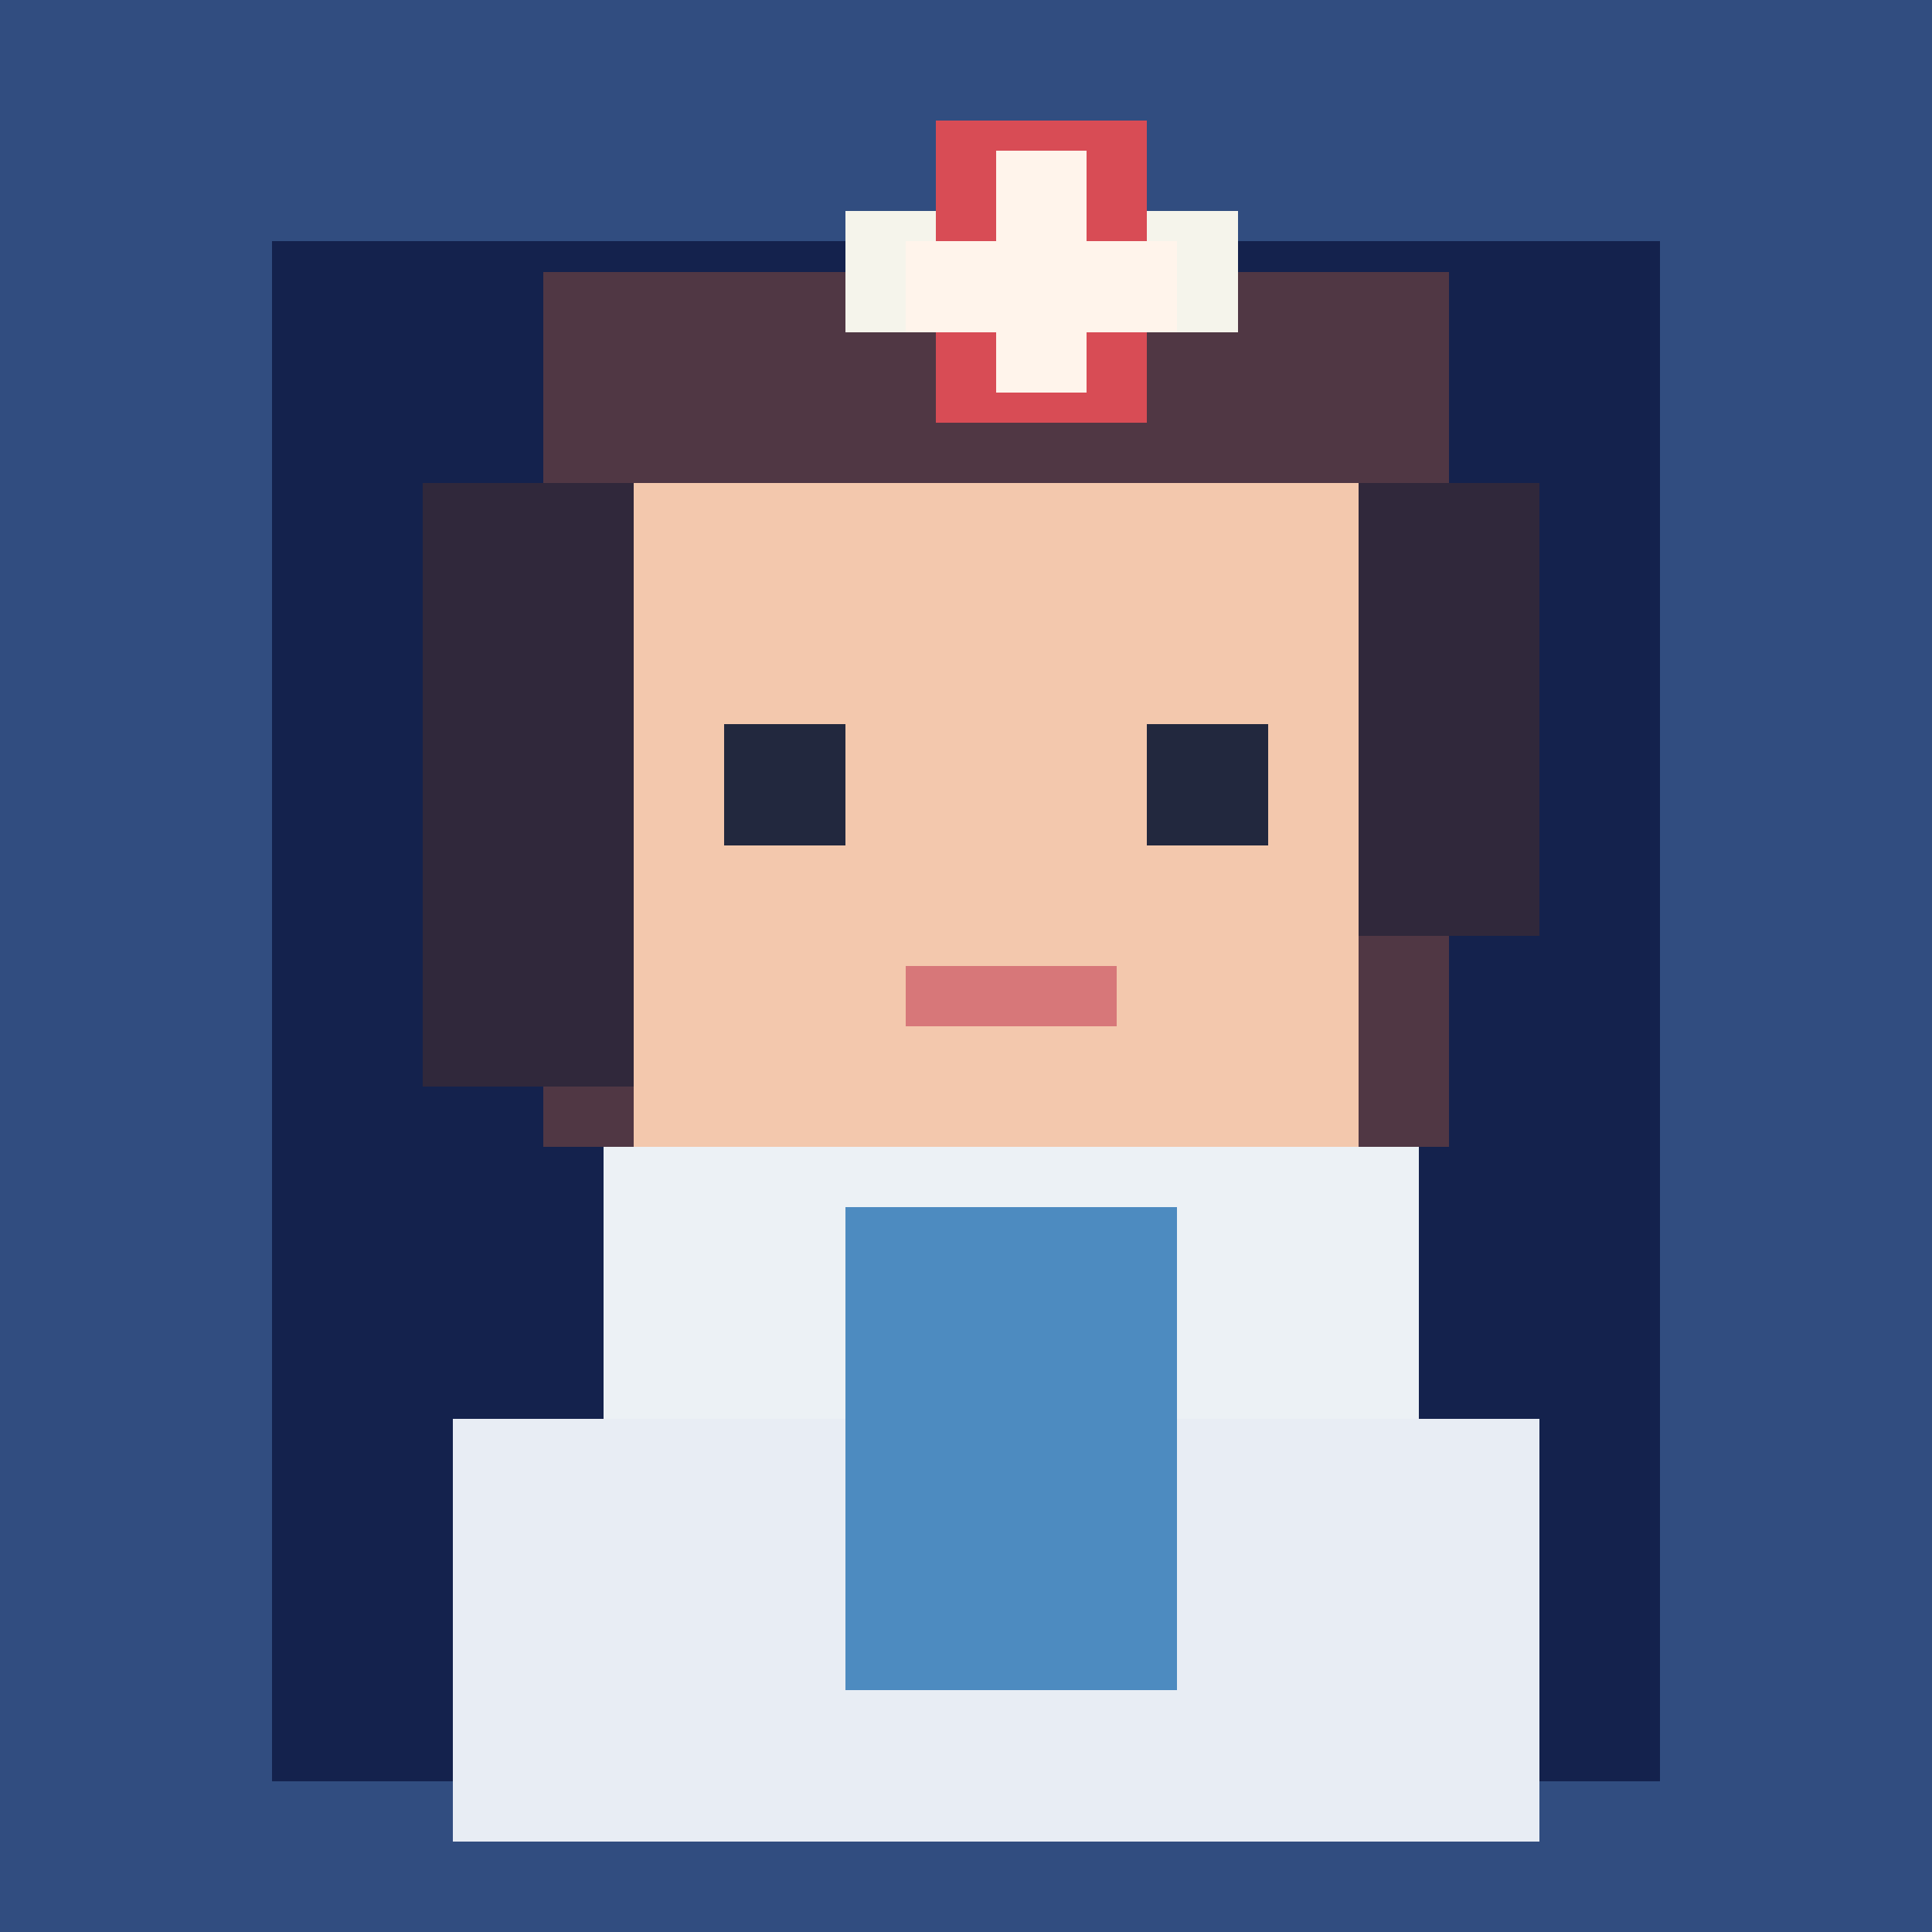
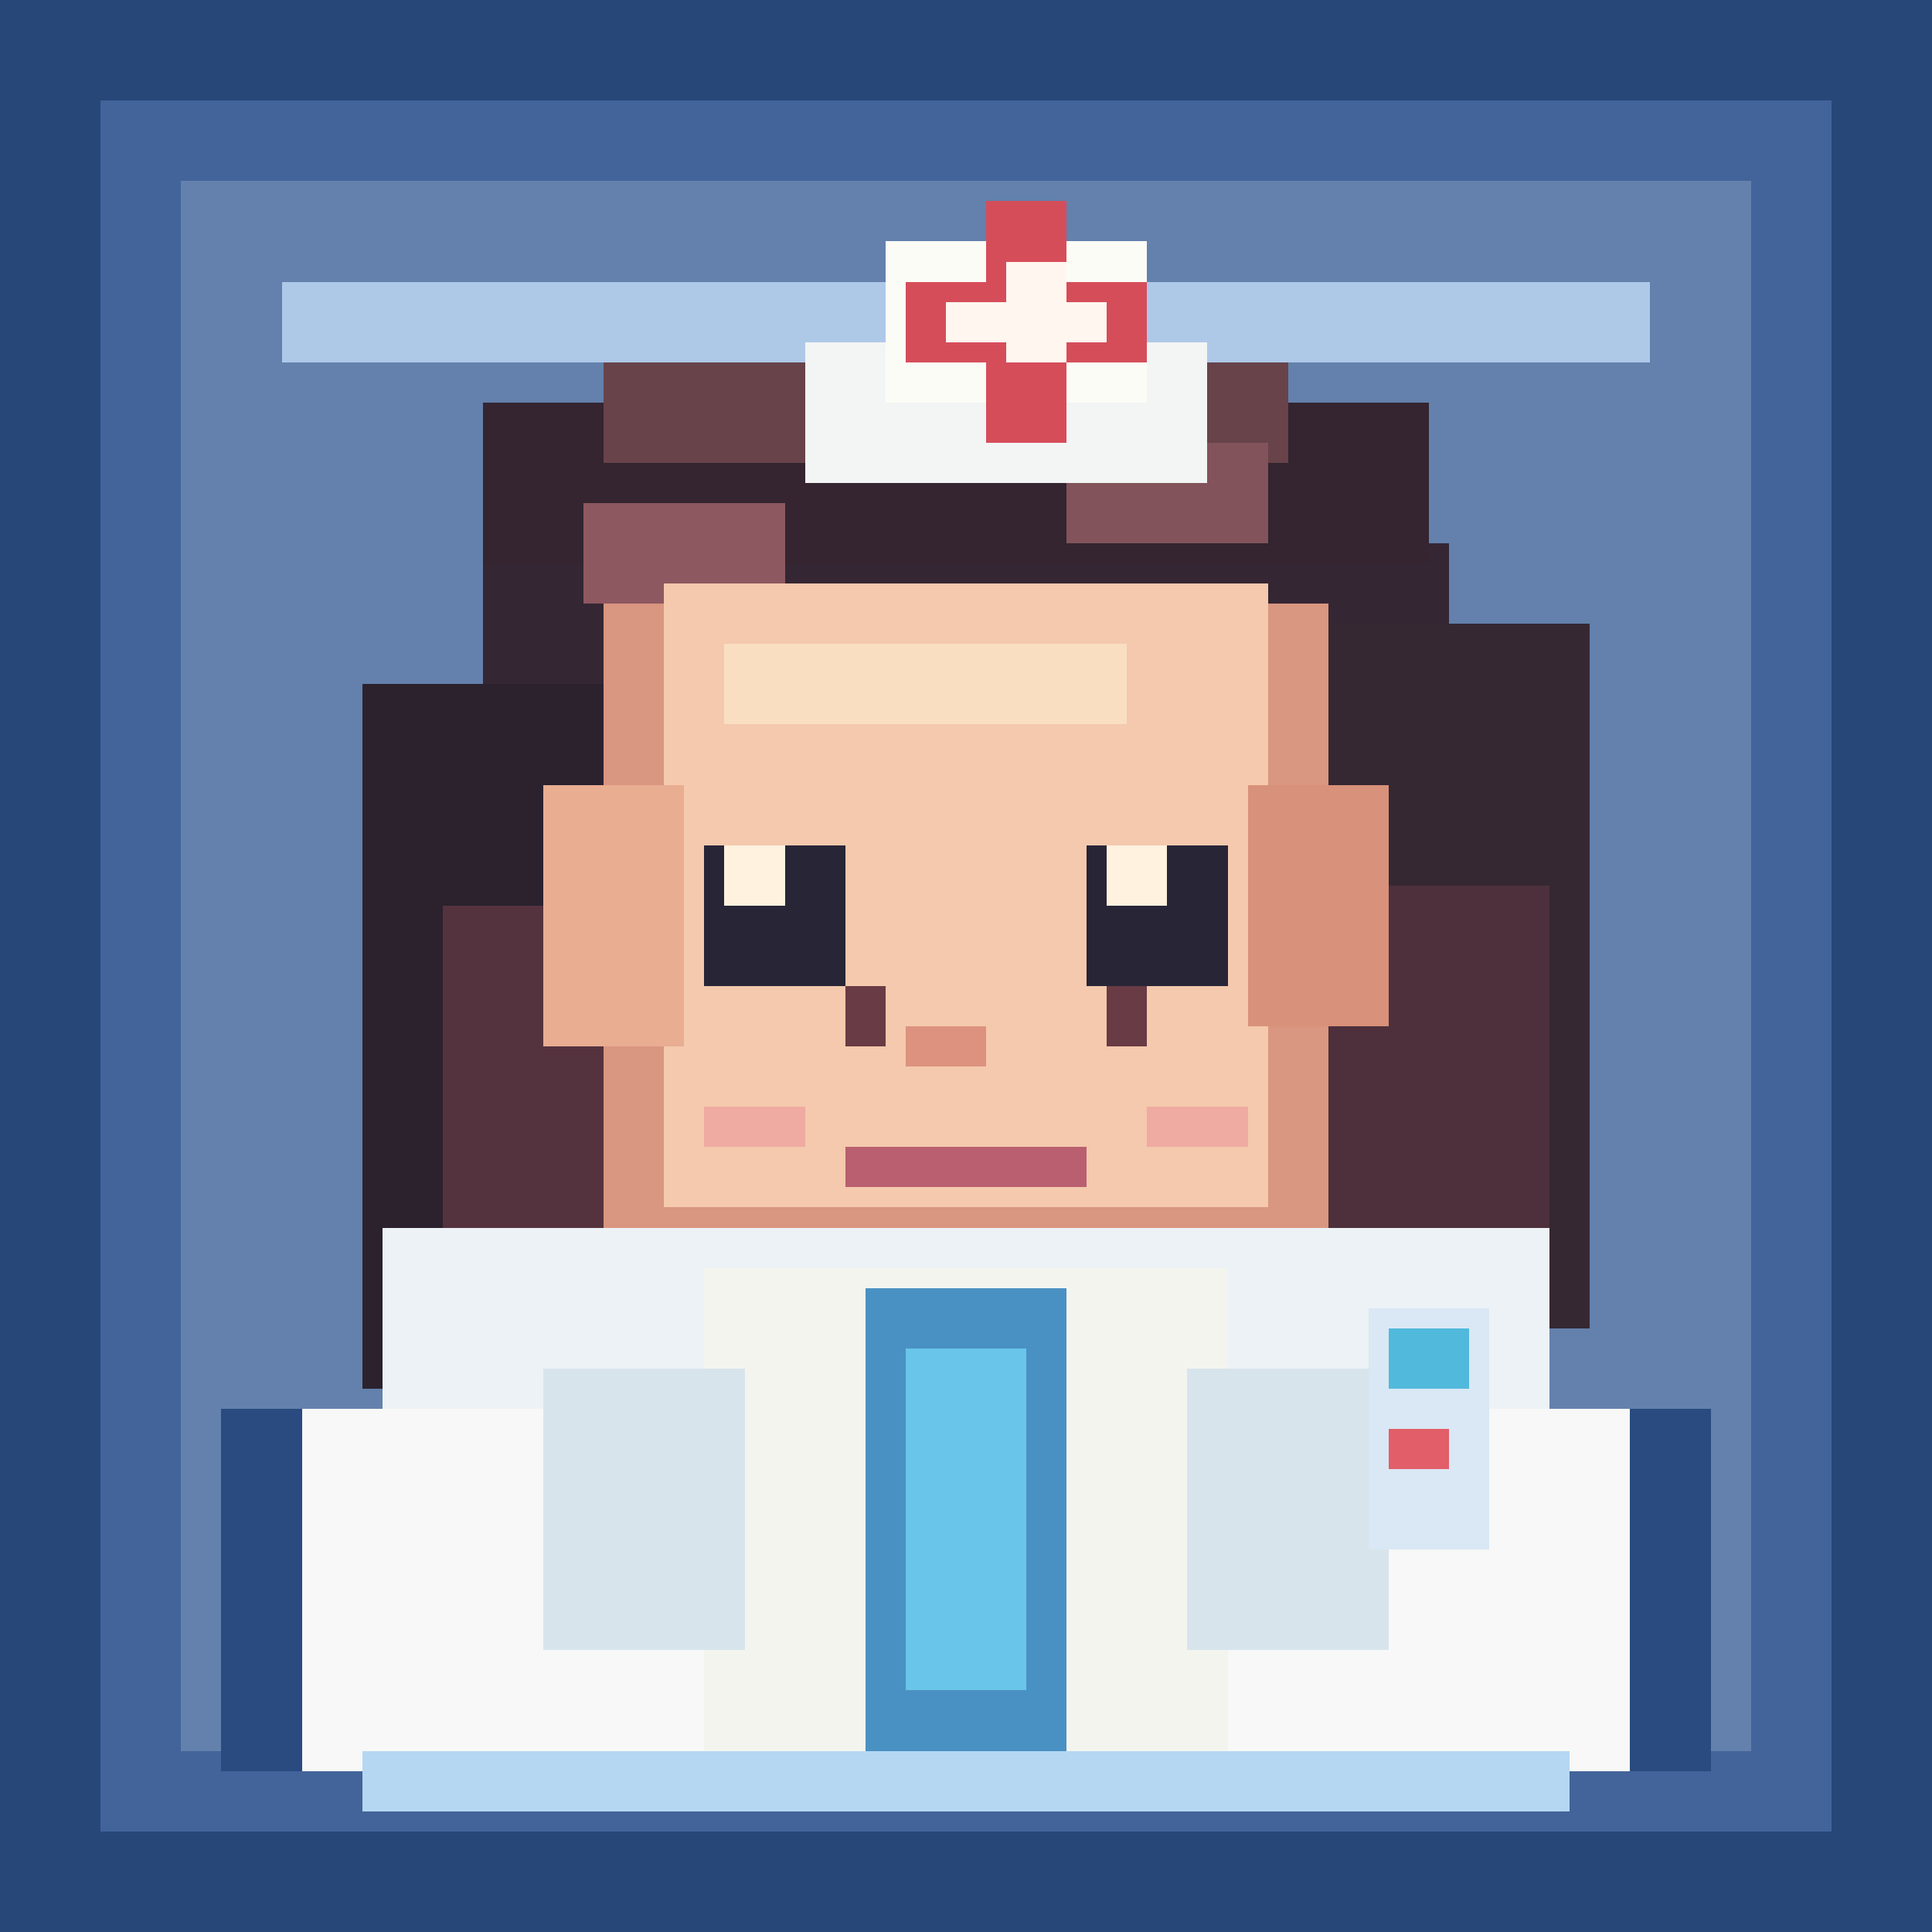
- <svg xmlns="http://www.w3.org/2000/svg" viewBox="0 0 64 64" shape-rendering="crispEdges">
-   <rect width="64" height="64" fill="#314d80" />
-   <rect x="9" y="8" width="46" height="51" fill="#14224d" />
-   <rect x="18" y="9" width="30" height="29" fill="#503744" />
-   <rect x="14" y="16" width="9" height="20" fill="#30283b" />
-   <rect x="43" y="16" width="8" height="15" fill="#30283b" />
-   <rect x="21" y="16" width="24" height="23" fill="#f3c8ad" />
-   <rect x="24" y="24" width="4" height="4" fill="#22283e" />
-   <rect x="38" y="24" width="4" height="4" fill="#22283e" />
-   <rect x="30" y="32" width="7" height="2" fill="#d77779" />
-   <rect x="20" y="38" width="27" height="12" fill="#ecf1f5" />
-   <rect x="15" y="47" width="36" height="14" fill="#e8edf4" />
-   <rect x="28" y="40" width="11" height="16" fill="#4d8bc0" />
-   <rect x="28" y="7" width="13" height="4" fill="#f5f4eb" />
-   <rect x="31" y="4" width="7" height="10" fill="#d84c55" />
-   <rect x="33" y="5" width="3" height="8" fill="#fff4eb" />
-   <rect x="30" y="8" width="9" height="3" fill="#fff4eb" />
+ <svg xmlns="http://www.w3.org/2000/svg" viewBox="0 0 96 96" shape-rendering="crispEdges">
+   <rect width="96" height="96" fill="#284779" />
+   <rect x="5" y="5" width="86" height="86" fill="#42649a" />
+   <rect x="9" y="9" width="78" height="78" fill="#6381ac" />
+   <rect x="11" y="70" width="74" height="18" fill="#294b80" />
+   <rect x="14" y="14" width="68" height="4" fill="#aec8e8" />
+   <rect x="24" y="27" width="48" height="37" fill="#352633" />
+   <rect x="18" y="34" width="15" height="35" fill="#2b222e" />
+   <rect x="64" y="31" width="15" height="35" fill="#352833" />
+   <rect x="24" y="20" width="47" height="8" fill="#342530" />
+   <rect x="30" y="18" width="34" height="5" fill="#68434a" />
+   <rect x="22" y="45" width="12" height="21" fill="#55333e" />
+   <rect x="65" y="44" width="12" height="22" fill="#4d303b" />
+   <rect x="29" y="25" width="10" height="5" fill="#8e5860" />
+   <rect x="53" y="22" width="10" height="5" fill="#82535a" />
+   <rect x="30" y="30" width="36" height="34" fill="#d99680" />
+   <rect x="33" y="29" width="30" height="31" fill="#f4c9ad" />
+   <rect x="36" y="32" width="20" height="4" fill="#f9dec2" />
+   <rect x="27" y="39" width="7" height="13" fill="#e9ad92" />
+   <rect x="62" y="39" width="7" height="12" fill="#d8917a" />
+   <rect x="35" y="42" width="7" height="7" fill="#282537" />
+   <rect x="54" y="42" width="7" height="7" fill="#282537" />
+   <rect x="36" y="42" width="3" height="3" fill="#fff2df" />
+   <rect x="55" y="42" width="3" height="3" fill="#fff2df" />
+   <rect x="42" y="49" width="2" height="3" fill="#683b45" />
+   <rect x="55" y="49" width="2" height="3" fill="#683b45" />
+   <rect x="45" y="51" width="4" height="2" fill="#dc927f" />
+   <rect x="42" y="57" width="12" height="2" fill="#b95f70" />
+   <rect x="35" y="55" width="5" height="2" fill="#efaaa1" />
+   <rect x="57" y="55" width="5" height="2" fill="#efaaa1" />
+   <rect x="40" y="17" width="20" height="7" fill="#f2f5f4" />
+   <rect x="44" y="12" width="13" height="8" fill="#fbfcf6" />
+   <rect x="49" y="10" width="4" height="12" fill="#d64d5a" />
+   <rect x="45" y="14" width="12" height="4" fill="#d64d5a" />
+   <rect x="47" y="15" width="8" height="2" fill="#fff6ef" />
+   <rect x="50" y="13" width="3" height="5" fill="#fff6ef" />
+   <rect x="19" y="61" width="58" height="14" fill="#edf2f6" />
+   <rect x="15" y="70" width="66" height="18" fill="#f7f8f7" />
+   <rect x="35" y="63" width="26" height="24" fill="#f4f4ef" />
+   <rect x="43" y="64" width="10" height="24" fill="#4a91c3" />
+   <rect x="45" y="67" width="6" height="17" fill="#69c5e9" />
+   <rect x="27" y="68" width="10" height="14" fill="#d7e4ec" />
+   <rect x="59" y="68" width="10" height="14" fill="#d7e4ec" />
+   <rect x="68" y="65" width="6" height="12" fill="#d9e8f4" />
+   <rect x="69" y="66" width="4" height="3" fill="#51b9dc" />
+   <rect x="69" y="71" width="3" height="2" fill="#e25e69" />
+   <rect x="18" y="87" width="60" height="3" fill="#b5d7f2" />
</svg>
